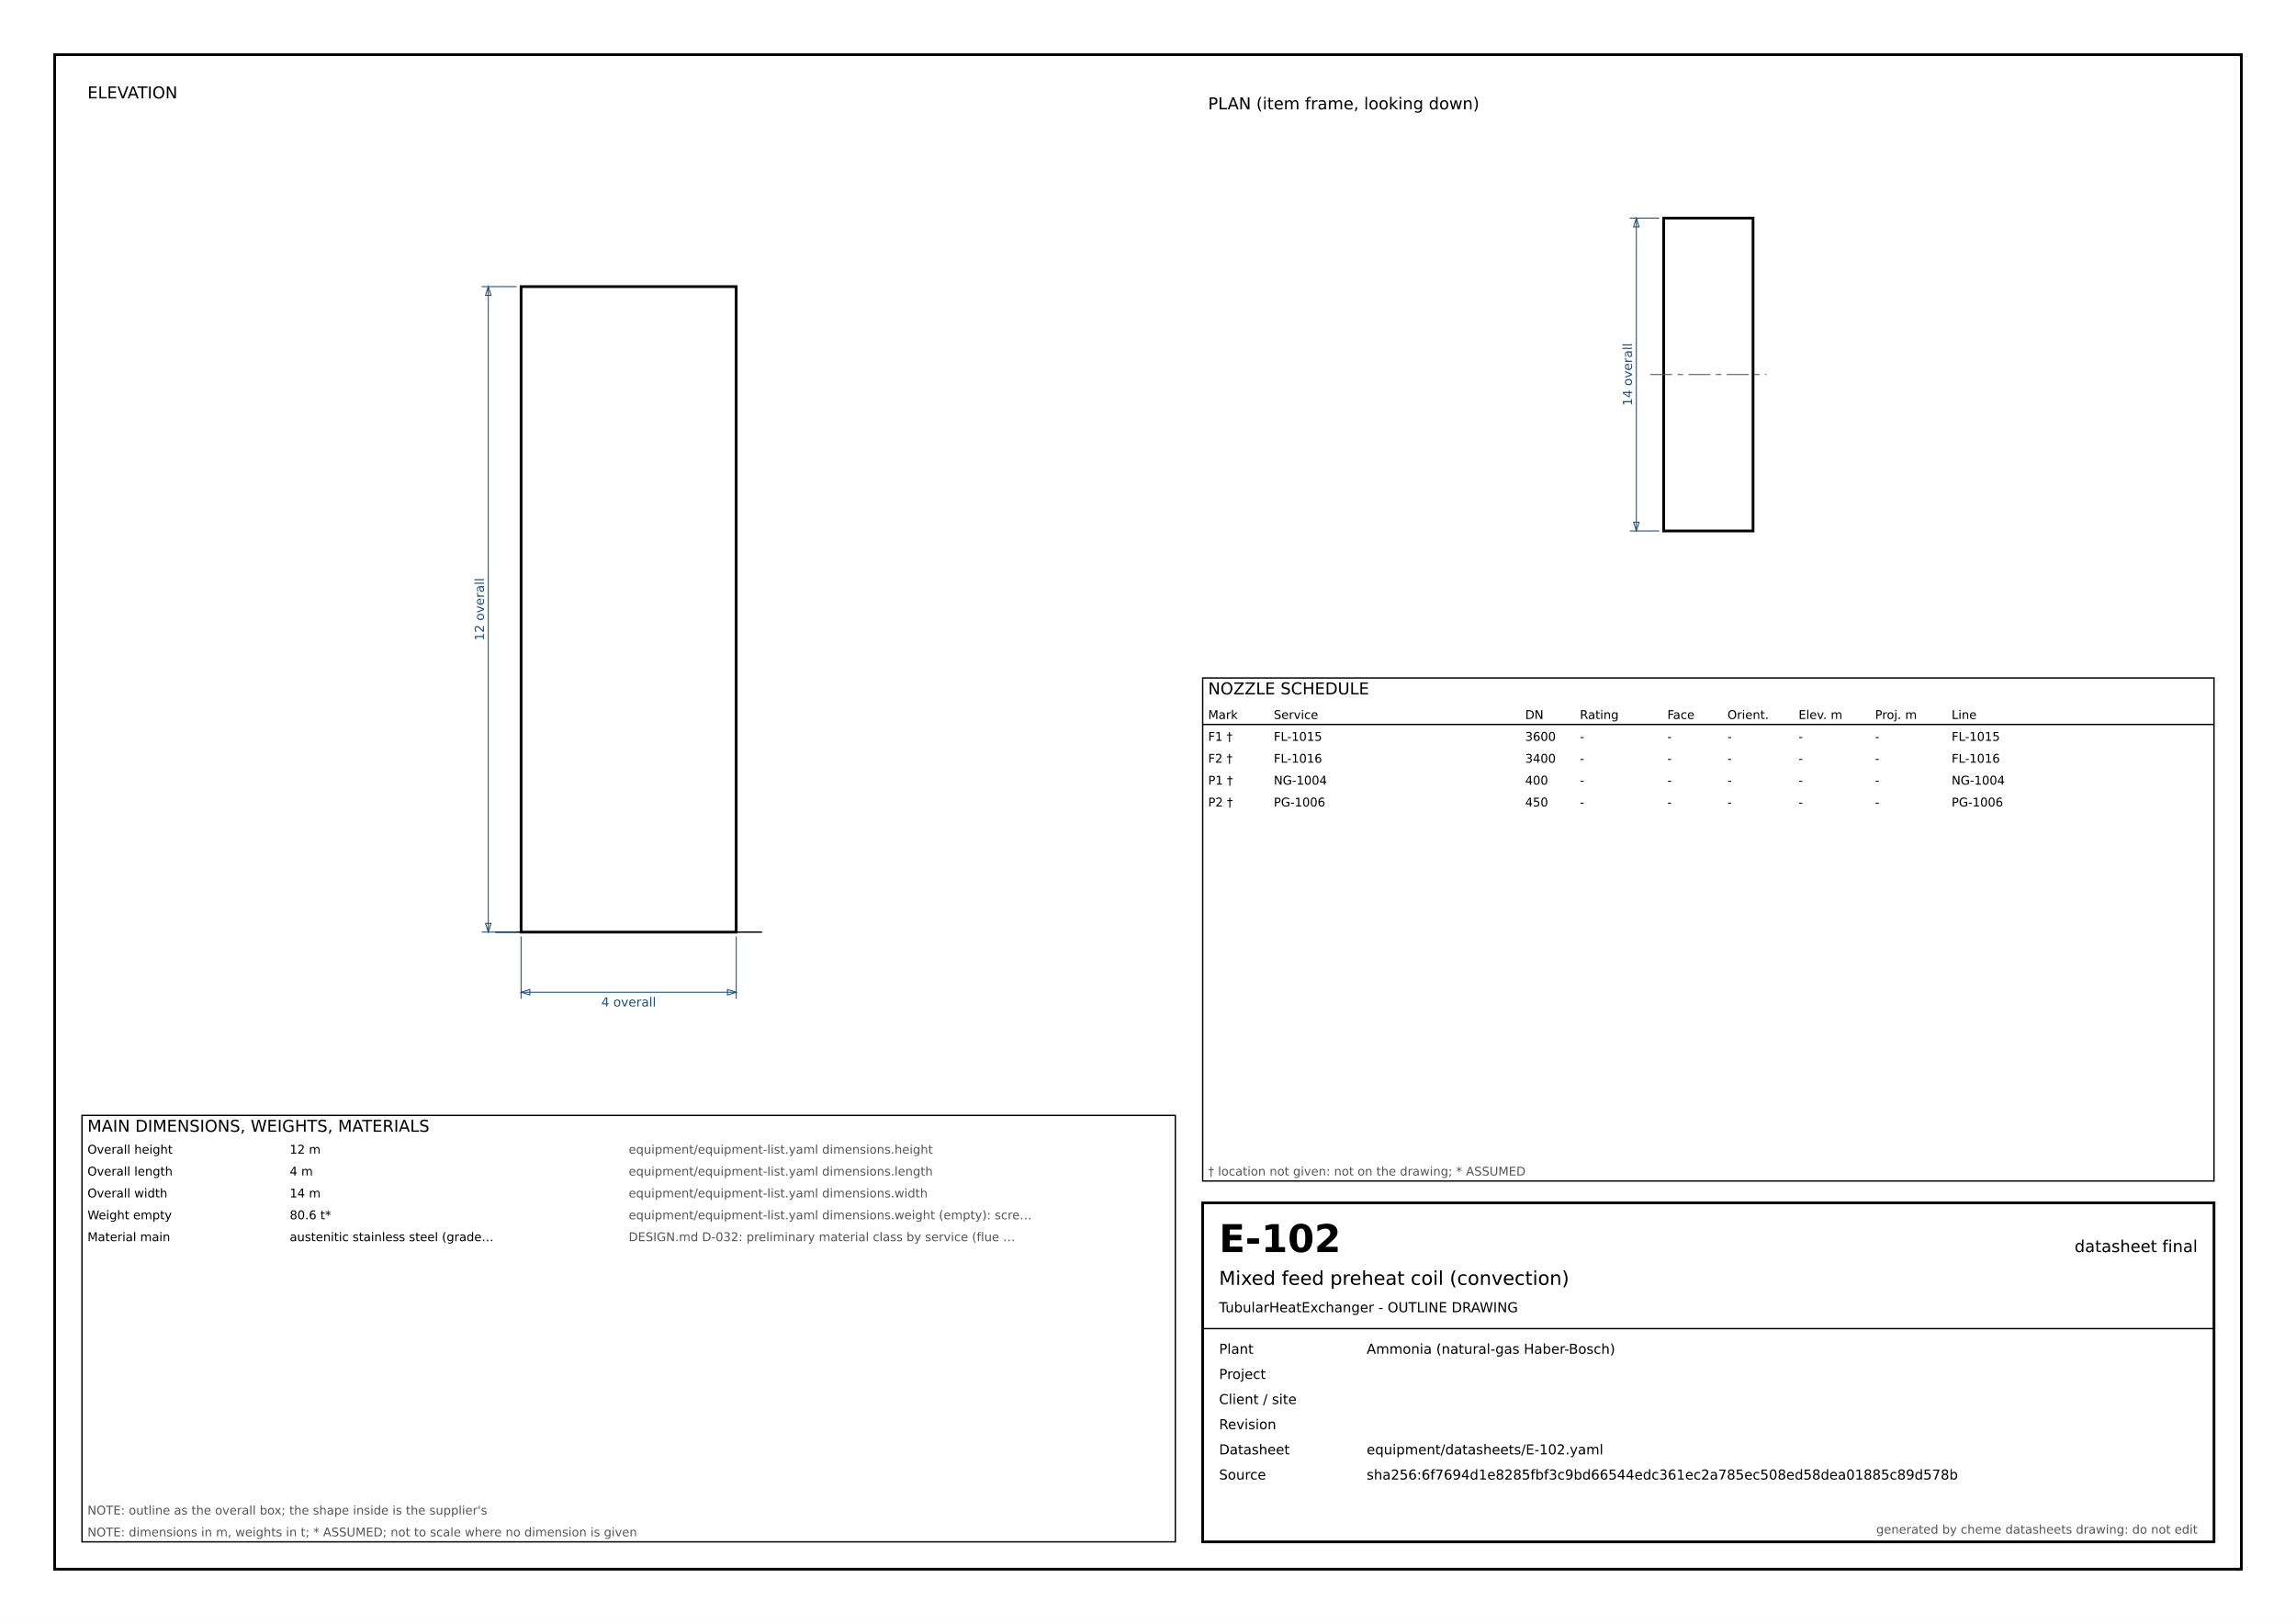
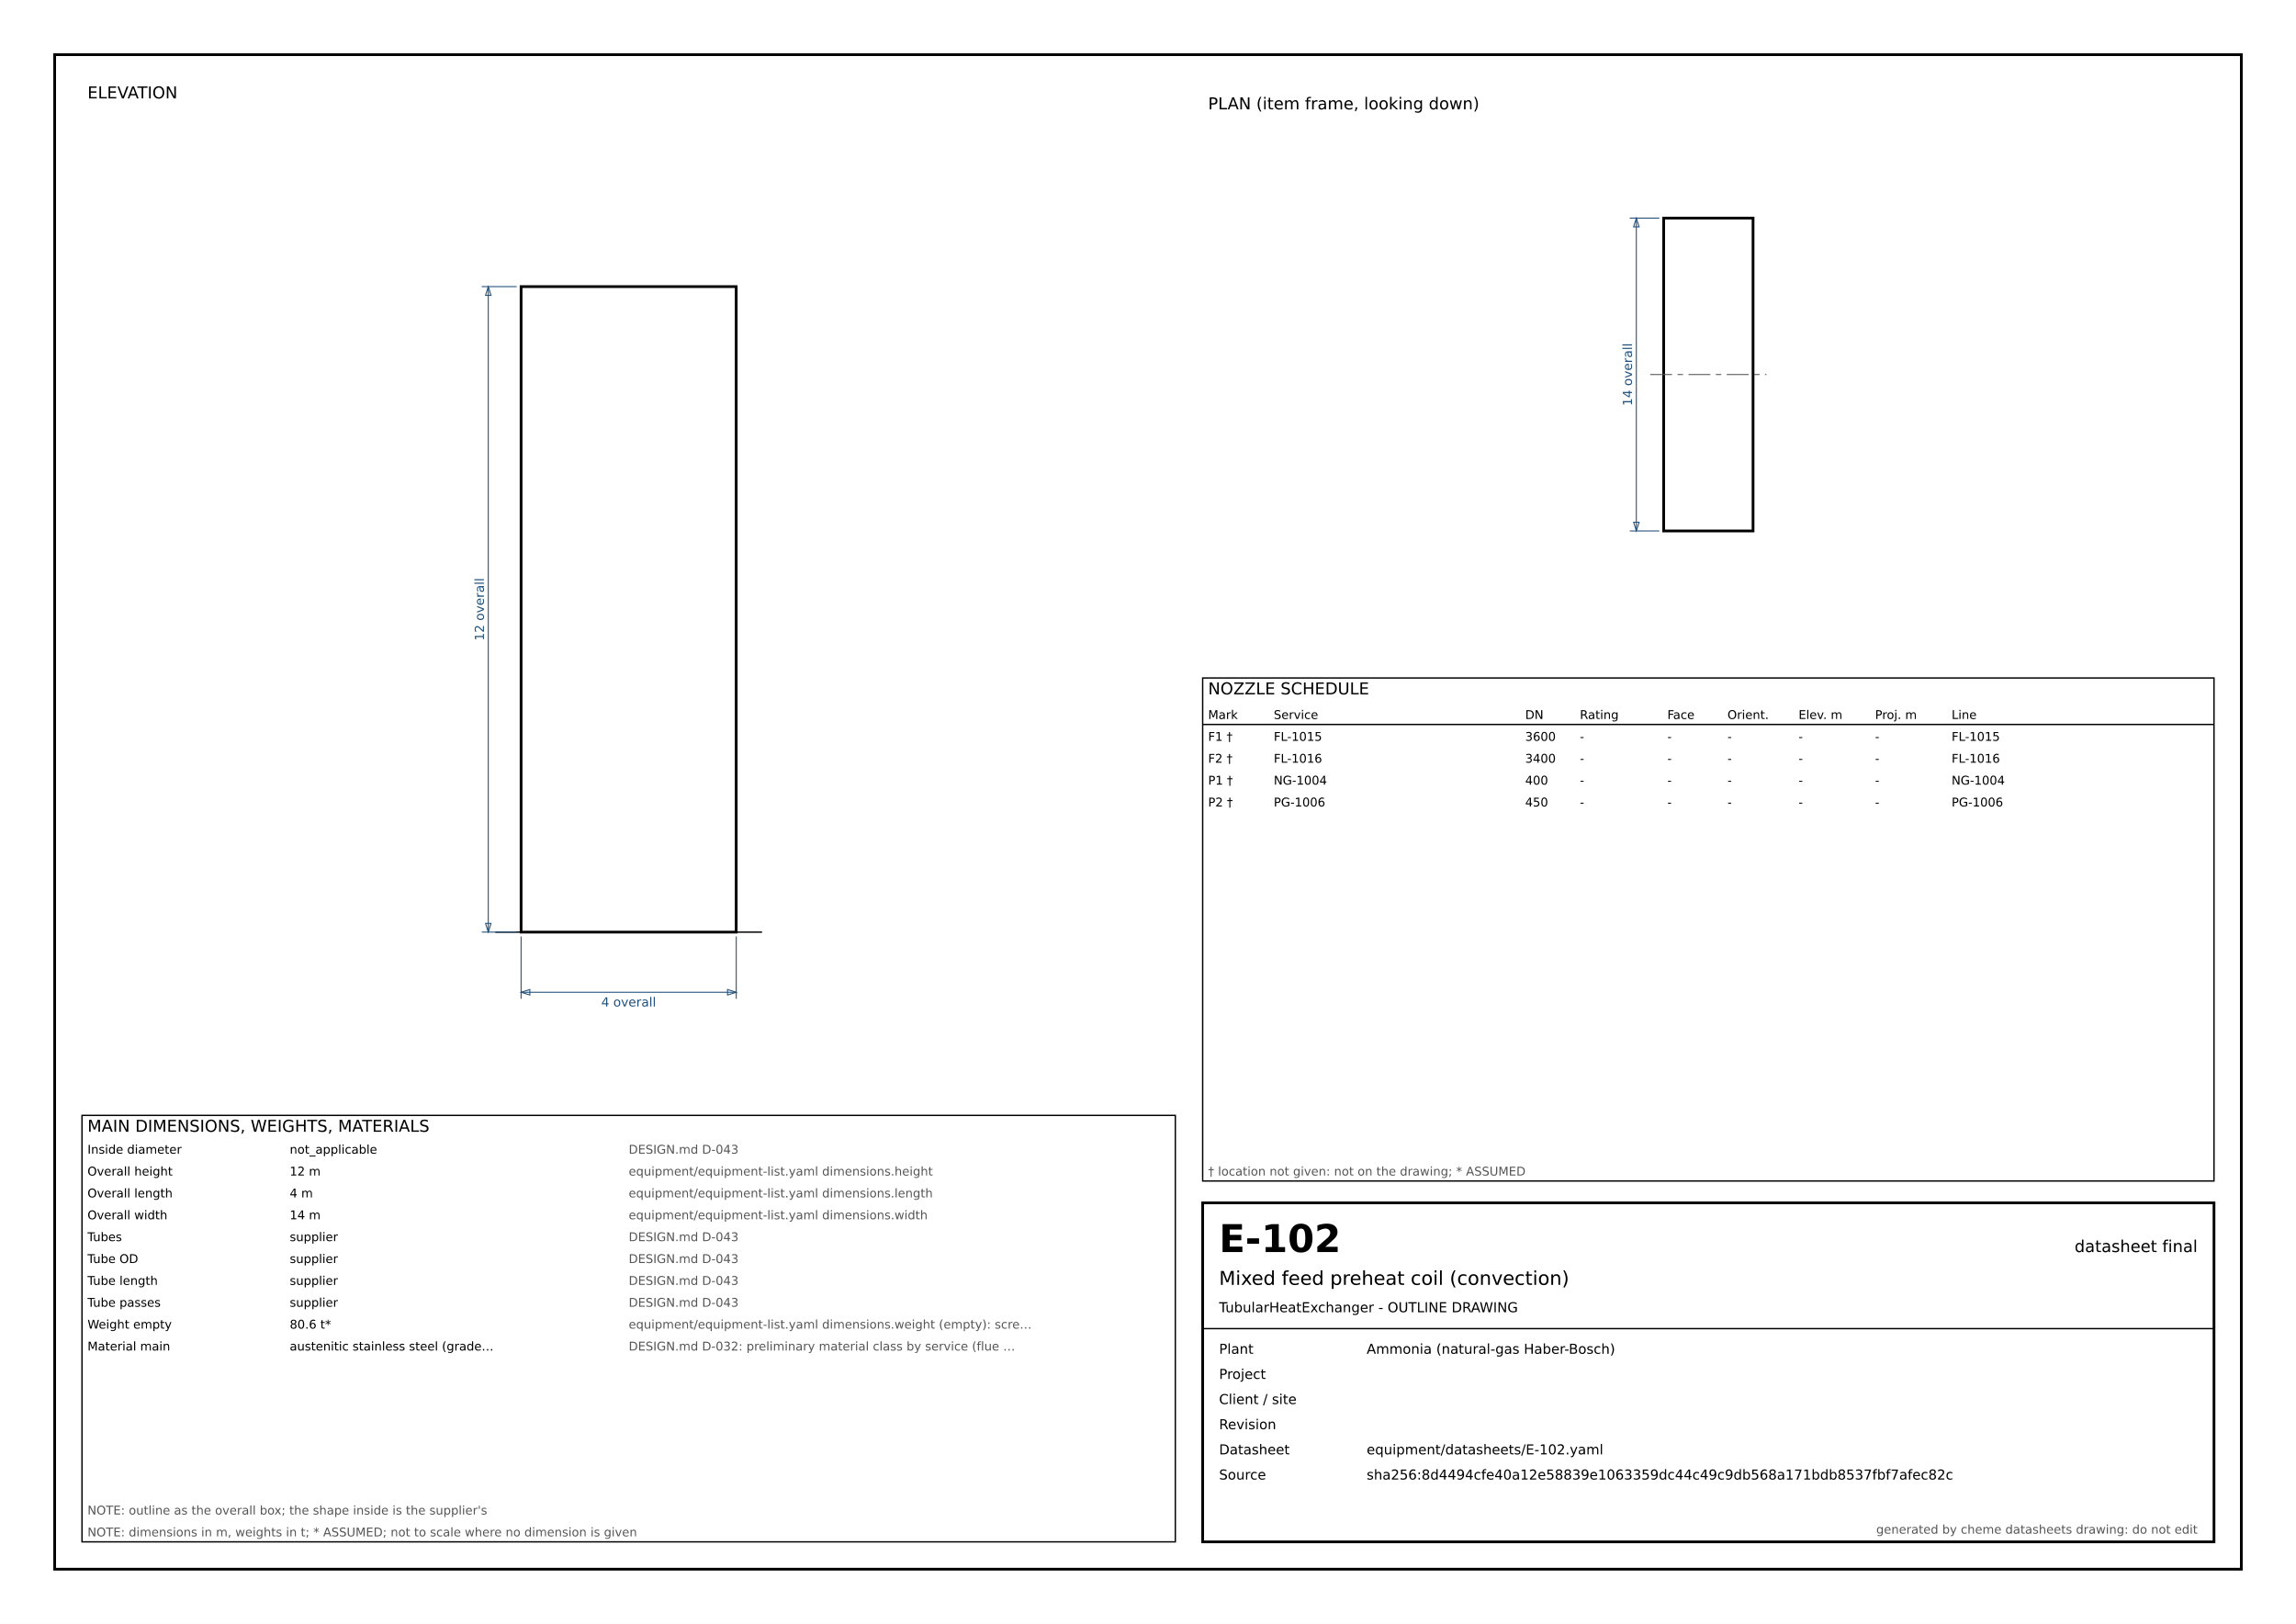
<svg xmlns="http://www.w3.org/2000/svg" width="420mm" height="297mm" viewBox="0 0 420 297">
  <style>
.frame{fill:none;stroke:#000;stroke-width:0.5}
.thin{fill:none;stroke:#000;stroke-width:0.25}
.outline{fill:#fff;stroke:#000;stroke-width:0.5}
.hidden{fill:none;stroke:#000;stroke-width:0.25;stroke-dasharray:1.5 1}
.centre{fill:none;stroke:#555;stroke-width:0.18;stroke-dasharray:4 1 1 1}
.tl{fill:none;stroke:#555;stroke-width:0.18;stroke-dasharray:2 1}
.dim{fill:none;stroke:#1f4e79;stroke-width:0.18}
.nozzle{fill:#fff;stroke:#b71c1c;stroke-width:0.35}
.section{fill:none;stroke:#2e7d32;stroke-width:0.25;stroke-dasharray:2 1}
text{font-family:'DejaVu Sans',Arial,Helvetica,sans-serif;fill:#000}
.t2{font-size:2.2px}.t25{font-size:2.5px}.t3{font-size:3px}.t35{font-size:3.5px}
.t5{font-size:5px;font-weight:bold}.t7{font-size:7px;font-weight:bold}
.dimt{font-size:2.3px;fill:#1f4e79}.nt{font-size:2.3px;fill:#b71c1c}
.note{font-size:2.2px;fill:#555}
.draft{font-size:40px;font-weight:bold;fill:#c62828;fill-opacity:0.12}
</style>
  <rect x="0" y="0" width="420" height="297" fill="#fff" />
  <rect x="10" y="10" width="400" height="277" class="frame" />
  <text x="16" y="18" class="t3" text-anchor="start">ELEVATION</text>
  <rect x="95.32" y="52.42" width="39.35" height="118.06" class="outline" />
  <line x1="90.6" y1="170.48" x2="139.4" y2="170.48" class="thin" />
  <line x1="95.32" y1="171.28" x2="95.32" y2="182.68" class="dim" />
  <line x1="134.68" y1="171.28" x2="134.68" y2="182.68" class="dim" />
  <line x1="95.32" y1="181.48" x2="134.68" y2="181.48" class="dim" />
  <path d="M95.32,181.48 l1.6,0.5 l0,-1 z" class="dim" />
  <path d="M134.68,181.48 l-1.6,0.5 l0,-1 z" class="dim" />
  <text x="115" y="184.08" class="dimt" text-anchor="middle">4 overall</text>
  <line x1="94.52" y1="170.48" x2="88.12" y2="170.48" class="dim" />
  <line x1="94.52" y1="52.42" x2="88.12" y2="52.42" class="dim" />
  <line x1="89.32" y1="170.48" x2="89.32" y2="52.42" class="dim" />
  <path d="M89.32,170.48 l0.5,-1.6 l-1,0 z" class="dim" />
  <path d="M89.32,52.42 l0.5,1.6 l-1,0 z" class="dim" />
  <text x="88.52" y="111.45" class="dimt" text-anchor="middle" transform="rotate(-90 88.52 111.45)">12 overall</text>
  <rect x="304.33" y="39.89" width="16.35" height="57.22" class="outline" />
  <line x1="303.53" y1="97.11" x2="298.13" y2="97.11" class="dim" />
  <line x1="303.53" y1="39.89" x2="298.13" y2="39.89" class="dim" />
  <line x1="299.33" y1="97.11" x2="299.33" y2="39.89" class="dim" />
  <path d="M299.33,97.11 l0.5,-1.6 l-1,0 z" class="dim" />
  <path d="M299.33,39.89 l0.5,1.6 l-1,0 z" class="dim" />
  <text x="298.53" y="68.5" class="dimt" text-anchor="middle" transform="rotate(-90 298.53 68.5)">14 overall</text>
  <line x1="301.87" y1="68.5" x2="323.13" y2="68.5" class="centre" />
  <text x="221" y="20" class="t3" text-anchor="start">PLAN (item frame, looking down)</text>
  <text x="221" y="127" class="t3" text-anchor="start">NOZZLE SCHEDULE</text>
  <text x="221" y="131.5" class="t2" text-anchor="start">Mark</text>
  <text x="233" y="131.5" class="t2" text-anchor="start">Service</text>
  <text x="279" y="131.5" class="t2" text-anchor="start">DN</text>
  <text x="289" y="131.5" class="t2" text-anchor="start">Rating</text>
  <text x="305" y="131.5" class="t2" text-anchor="start">Face</text>
  <text x="316" y="131.5" class="t2" text-anchor="start">Orient.</text>
  <text x="329" y="131.5" class="t2" text-anchor="start">Elev. m</text>
  <text x="343" y="131.5" class="t2" text-anchor="start">Proj. m</text>
  <text x="357" y="131.5" class="t2" text-anchor="start">Line</text>
  <line x1="220" y1="132.5" x2="405" y2="132.5" class="thin" />
  <text x="221" y="135.5" class="t2" text-anchor="start">F1 †</text>
  <text x="233" y="135.5" class="t2" text-anchor="start">FL-1015</text>
  <text x="279" y="135.5" class="t2" text-anchor="start">3600</text>
  <text x="289" y="135.5" class="t2" text-anchor="start">-</text>
  <text x="305" y="135.5" class="t2" text-anchor="start">-</text>
  <text x="316" y="135.5" class="t2" text-anchor="start">-</text>
  <text x="329" y="135.5" class="t2" text-anchor="start">-</text>
  <text x="343" y="135.5" class="t2" text-anchor="start">-</text>
  <text x="357" y="135.5" class="t2" text-anchor="start">FL-1015</text>
  <text x="221" y="139.5" class="t2" text-anchor="start">F2 †</text>
  <text x="233" y="139.5" class="t2" text-anchor="start">FL-1016</text>
  <text x="279" y="139.5" class="t2" text-anchor="start">3400</text>
  <text x="289" y="139.5" class="t2" text-anchor="start">-</text>
  <text x="305" y="139.5" class="t2" text-anchor="start">-</text>
  <text x="316" y="139.5" class="t2" text-anchor="start">-</text>
  <text x="329" y="139.5" class="t2" text-anchor="start">-</text>
  <text x="343" y="139.5" class="t2" text-anchor="start">-</text>
  <text x="357" y="139.5" class="t2" text-anchor="start">FL-1016</text>
  <text x="221" y="143.5" class="t2" text-anchor="start">P1 †</text>
  <text x="233" y="143.5" class="t2" text-anchor="start">NG-1004</text>
  <text x="279" y="143.5" class="t2" text-anchor="start">400</text>
  <text x="289" y="143.5" class="t2" text-anchor="start">-</text>
  <text x="305" y="143.5" class="t2" text-anchor="start">-</text>
  <text x="316" y="143.5" class="t2" text-anchor="start">-</text>
  <text x="329" y="143.5" class="t2" text-anchor="start">-</text>
  <text x="343" y="143.5" class="t2" text-anchor="start">-</text>
  <text x="357" y="143.5" class="t2" text-anchor="start">NG-1004</text>
  <text x="221" y="147.5" class="t2" text-anchor="start">P2 †</text>
  <text x="233" y="147.5" class="t2" text-anchor="start">PG-1006</text>
  <text x="279" y="147.5" class="t2" text-anchor="start">450</text>
  <text x="289" y="147.5" class="t2" text-anchor="start">-</text>
  <text x="305" y="147.5" class="t2" text-anchor="start">-</text>
  <text x="316" y="147.5" class="t2" text-anchor="start">-</text>
  <text x="329" y="147.5" class="t2" text-anchor="start">-</text>
  <text x="343" y="147.5" class="t2" text-anchor="start">-</text>
  <text x="357" y="147.5" class="t2" text-anchor="start">PG-1006</text>
  <text x="221" y="215" class="note" text-anchor="start">† location not given: not on the drawing; * ASSUMED</text>
  <rect x="220" y="124" width="185" height="92" class="thin" />
  <text x="16" y="207" class="t3" text-anchor="start">MAIN DIMENSIONS, WEIGHTS, MATERIALS</text>
-   <text x="16" y="211" class="t2" text-anchor="start">Overall height</text>
-   <text x="53" y="211" class="t2" text-anchor="start">12 m</text>
-   <text x="115" y="211" class="note" text-anchor="start">equipment/equipment-list.yaml dimensions.height</text>
-   <text x="16" y="215" class="t2" text-anchor="start">Overall length</text>
-   <text x="53" y="215" class="t2" text-anchor="start">4 m</text>
-   <text x="115" y="215" class="note" text-anchor="start">equipment/equipment-list.yaml dimensions.length</text>
-   <text x="16" y="219" class="t2" text-anchor="start">Overall width</text>
-   <text x="53" y="219" class="t2" text-anchor="start">14 m</text>
-   <text x="115" y="219" class="note" text-anchor="start">equipment/equipment-list.yaml dimensions.width</text>
-   <text x="16" y="223" class="t2" text-anchor="start">Weight empty</text>
-   <text x="53" y="223" class="t2" text-anchor="start">80.6 t*</text>
-   <text x="115" y="223" class="note" text-anchor="start">equipment/equipment-list.yaml dimensions.weight (empty): scre…</text>
-   <text x="16" y="227" class="t2" text-anchor="start">Material main</text>
-   <text x="53" y="227" class="t2" text-anchor="start">austenitic stainless steel (grade…</text>
-   <text x="115" y="227" class="note" text-anchor="start">DESIGN.md D-032: preliminary material class by service (flue …</text>
+   <text x="16" y="211" class="t2" text-anchor="start">Inside diameter</text>
+   <text x="53" y="211" class="t2" text-anchor="start">not_applicable</text>
+   <text x="115" y="211" class="note" text-anchor="start">DESIGN.md D-043</text>
+   <text x="16" y="215" class="t2" text-anchor="start">Overall height</text>
+   <text x="53" y="215" class="t2" text-anchor="start">12 m</text>
+   <text x="115" y="215" class="note" text-anchor="start">equipment/equipment-list.yaml dimensions.height</text>
+   <text x="16" y="219" class="t2" text-anchor="start">Overall length</text>
+   <text x="53" y="219" class="t2" text-anchor="start">4 m</text>
+   <text x="115" y="219" class="note" text-anchor="start">equipment/equipment-list.yaml dimensions.length</text>
+   <text x="16" y="223" class="t2" text-anchor="start">Overall width</text>
+   <text x="53" y="223" class="t2" text-anchor="start">14 m</text>
+   <text x="115" y="223" class="note" text-anchor="start">equipment/equipment-list.yaml dimensions.width</text>
+   <text x="16" y="227" class="t2" text-anchor="start">Tubes</text>
+   <text x="53" y="227" class="t2" text-anchor="start">supplier</text>
+   <text x="115" y="227" class="note" text-anchor="start">DESIGN.md D-043</text>
+   <text x="16" y="231" class="t2" text-anchor="start">Tube OD</text>
+   <text x="53" y="231" class="t2" text-anchor="start">supplier</text>
+   <text x="115" y="231" class="note" text-anchor="start">DESIGN.md D-043</text>
+   <text x="16" y="235" class="t2" text-anchor="start">Tube length</text>
+   <text x="53" y="235" class="t2" text-anchor="start">supplier</text>
+   <text x="115" y="235" class="note" text-anchor="start">DESIGN.md D-043</text>
+   <text x="16" y="239" class="t2" text-anchor="start">Tube passes</text>
+   <text x="53" y="239" class="t2" text-anchor="start">supplier</text>
+   <text x="115" y="239" class="note" text-anchor="start">DESIGN.md D-043</text>
+   <text x="16" y="243" class="t2" text-anchor="start">Weight empty</text>
+   <text x="53" y="243" class="t2" text-anchor="start">80.6 t*</text>
+   <text x="115" y="243" class="note" text-anchor="start">equipment/equipment-list.yaml dimensions.weight (empty): scre…</text>
+   <text x="16" y="247" class="t2" text-anchor="start">Material main</text>
+   <text x="53" y="247" class="t2" text-anchor="start">austenitic stainless steel (grade…</text>
+   <text x="115" y="247" class="note" text-anchor="start">DESIGN.md D-032: preliminary material class by service (flue …</text>
  <text x="16" y="277" class="note" text-anchor="start">NOTE: outline as the overall box; the shape inside is the supplier's</text>
  <text x="16" y="281" class="note" text-anchor="start">NOTE: dimensions in m, weights in t; * ASSUMED; not to scale where no dimension is given</text>
  <rect x="15" y="204" width="200" height="78" class="thin" />
  <rect x="220" y="220" width="185" height="62" class="frame" />
  <text x="223" y="229" class="t7" text-anchor="start">E-102</text>
  <text x="223" y="235" class="t35" text-anchor="start">Mixed feed preheat coil (convection)</text>
  <text x="223" y="240" class="t25" text-anchor="start">TubularHeatExchanger - OUTLINE DRAWING</text>
  <line x1="220" y1="243" x2="405" y2="243" class="thin" />
  <text x="223" y="247.6" class="t25" text-anchor="start">Plant</text>
  <text x="250" y="247.6" class="t25" text-anchor="start">Ammonia (natural-gas Haber-Bosch)</text>
  <text x="223" y="252.2" class="t25" text-anchor="start">Project</text>
  <text x="250" y="252.2" class="t25" text-anchor="start" />
  <text x="223" y="256.8" class="t25" text-anchor="start">Client / site</text>
  <text x="250" y="256.8" class="t25" text-anchor="start" />
  <text x="223" y="261.4" class="t25" text-anchor="start">Revision</text>
  <text x="250" y="261.4" class="t25" text-anchor="start" />
  <text x="223" y="266" class="t25" text-anchor="start">Datasheet</text>
  <text x="250" y="266" class="t25" text-anchor="start">equipment/datasheets/E-102.yaml</text>
  <text x="223" y="270.6" class="t25" text-anchor="start">Source</text>
-   <text x="250" y="270.6" class="t25" text-anchor="start">sha256:6f7694d1e8285fbf3c9bd66544edc361ec2a785ec508ed58dea01885c89d578b</text>
+   <text x="250" y="270.6" class="t25" text-anchor="start">sha256:8d4494cfe40a12e58839e1063359dc44c49c9db568a171bdb8537fbf7afec82c</text>
  <text x="402" y="229" class="t3" text-anchor="end">datasheet final</text>
  <text x="402" y="280.5" class="note" text-anchor="end">generated by cheme datasheets drawing: do not edit</text>
</svg>
